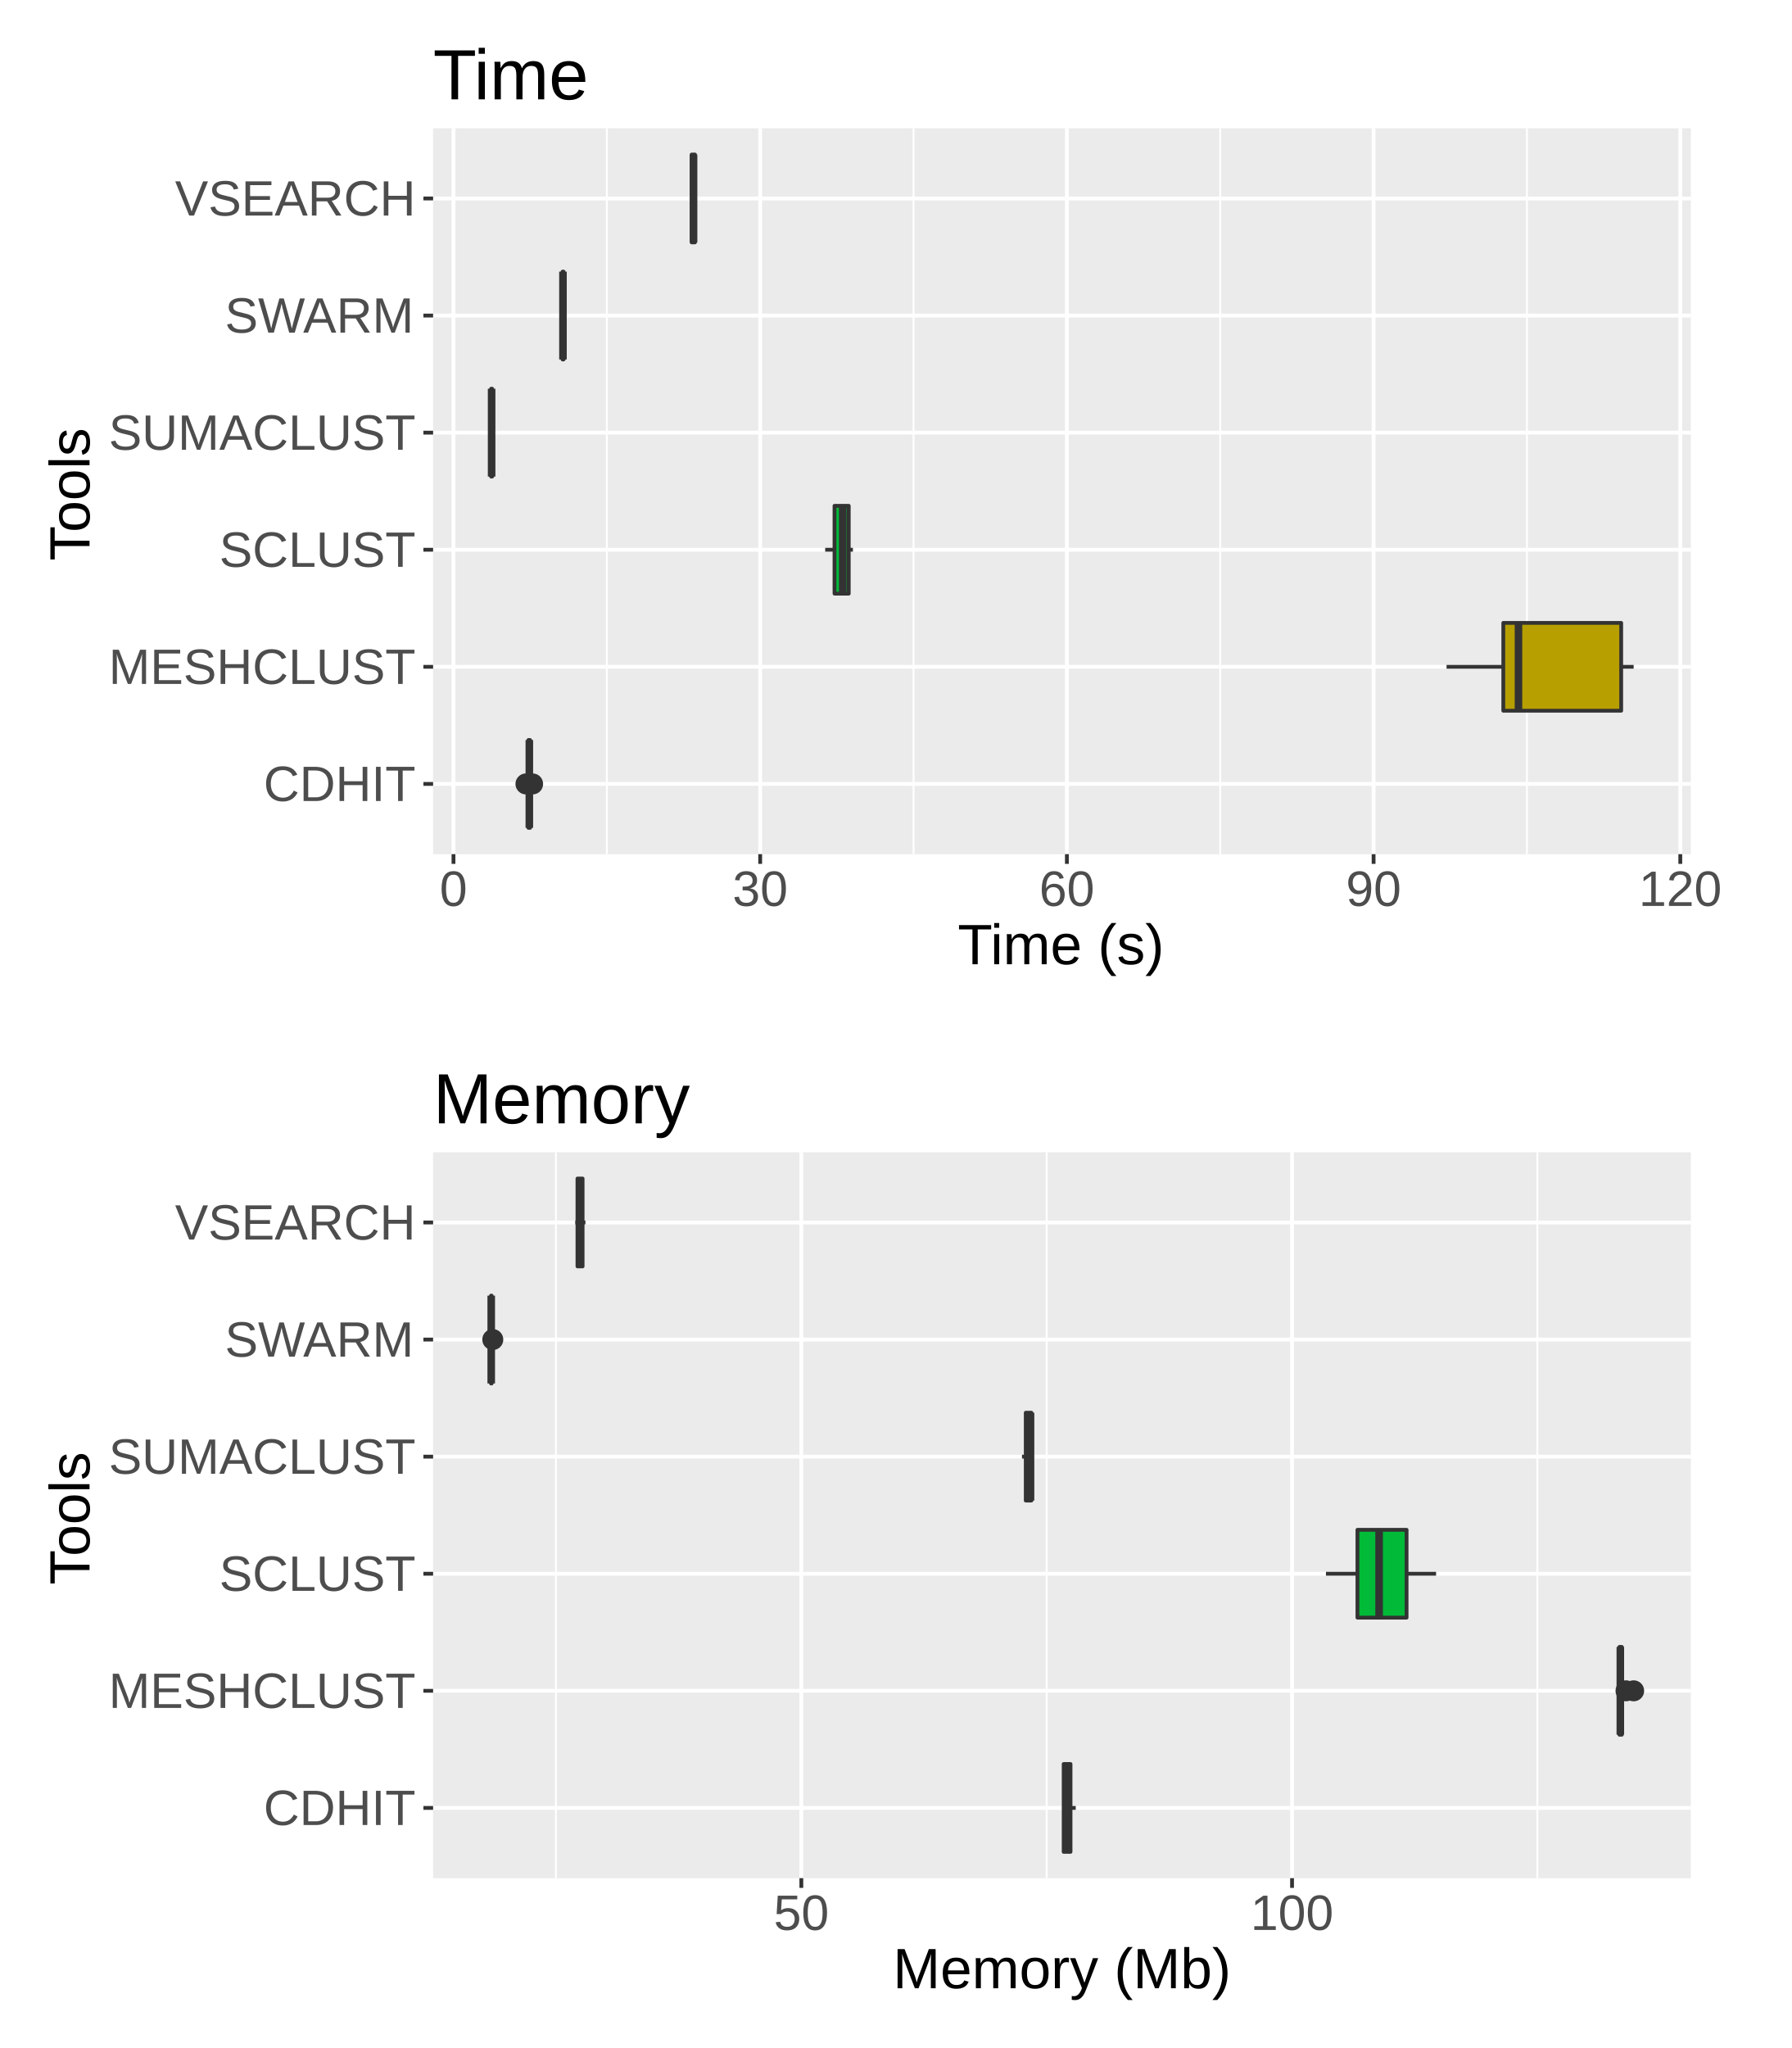
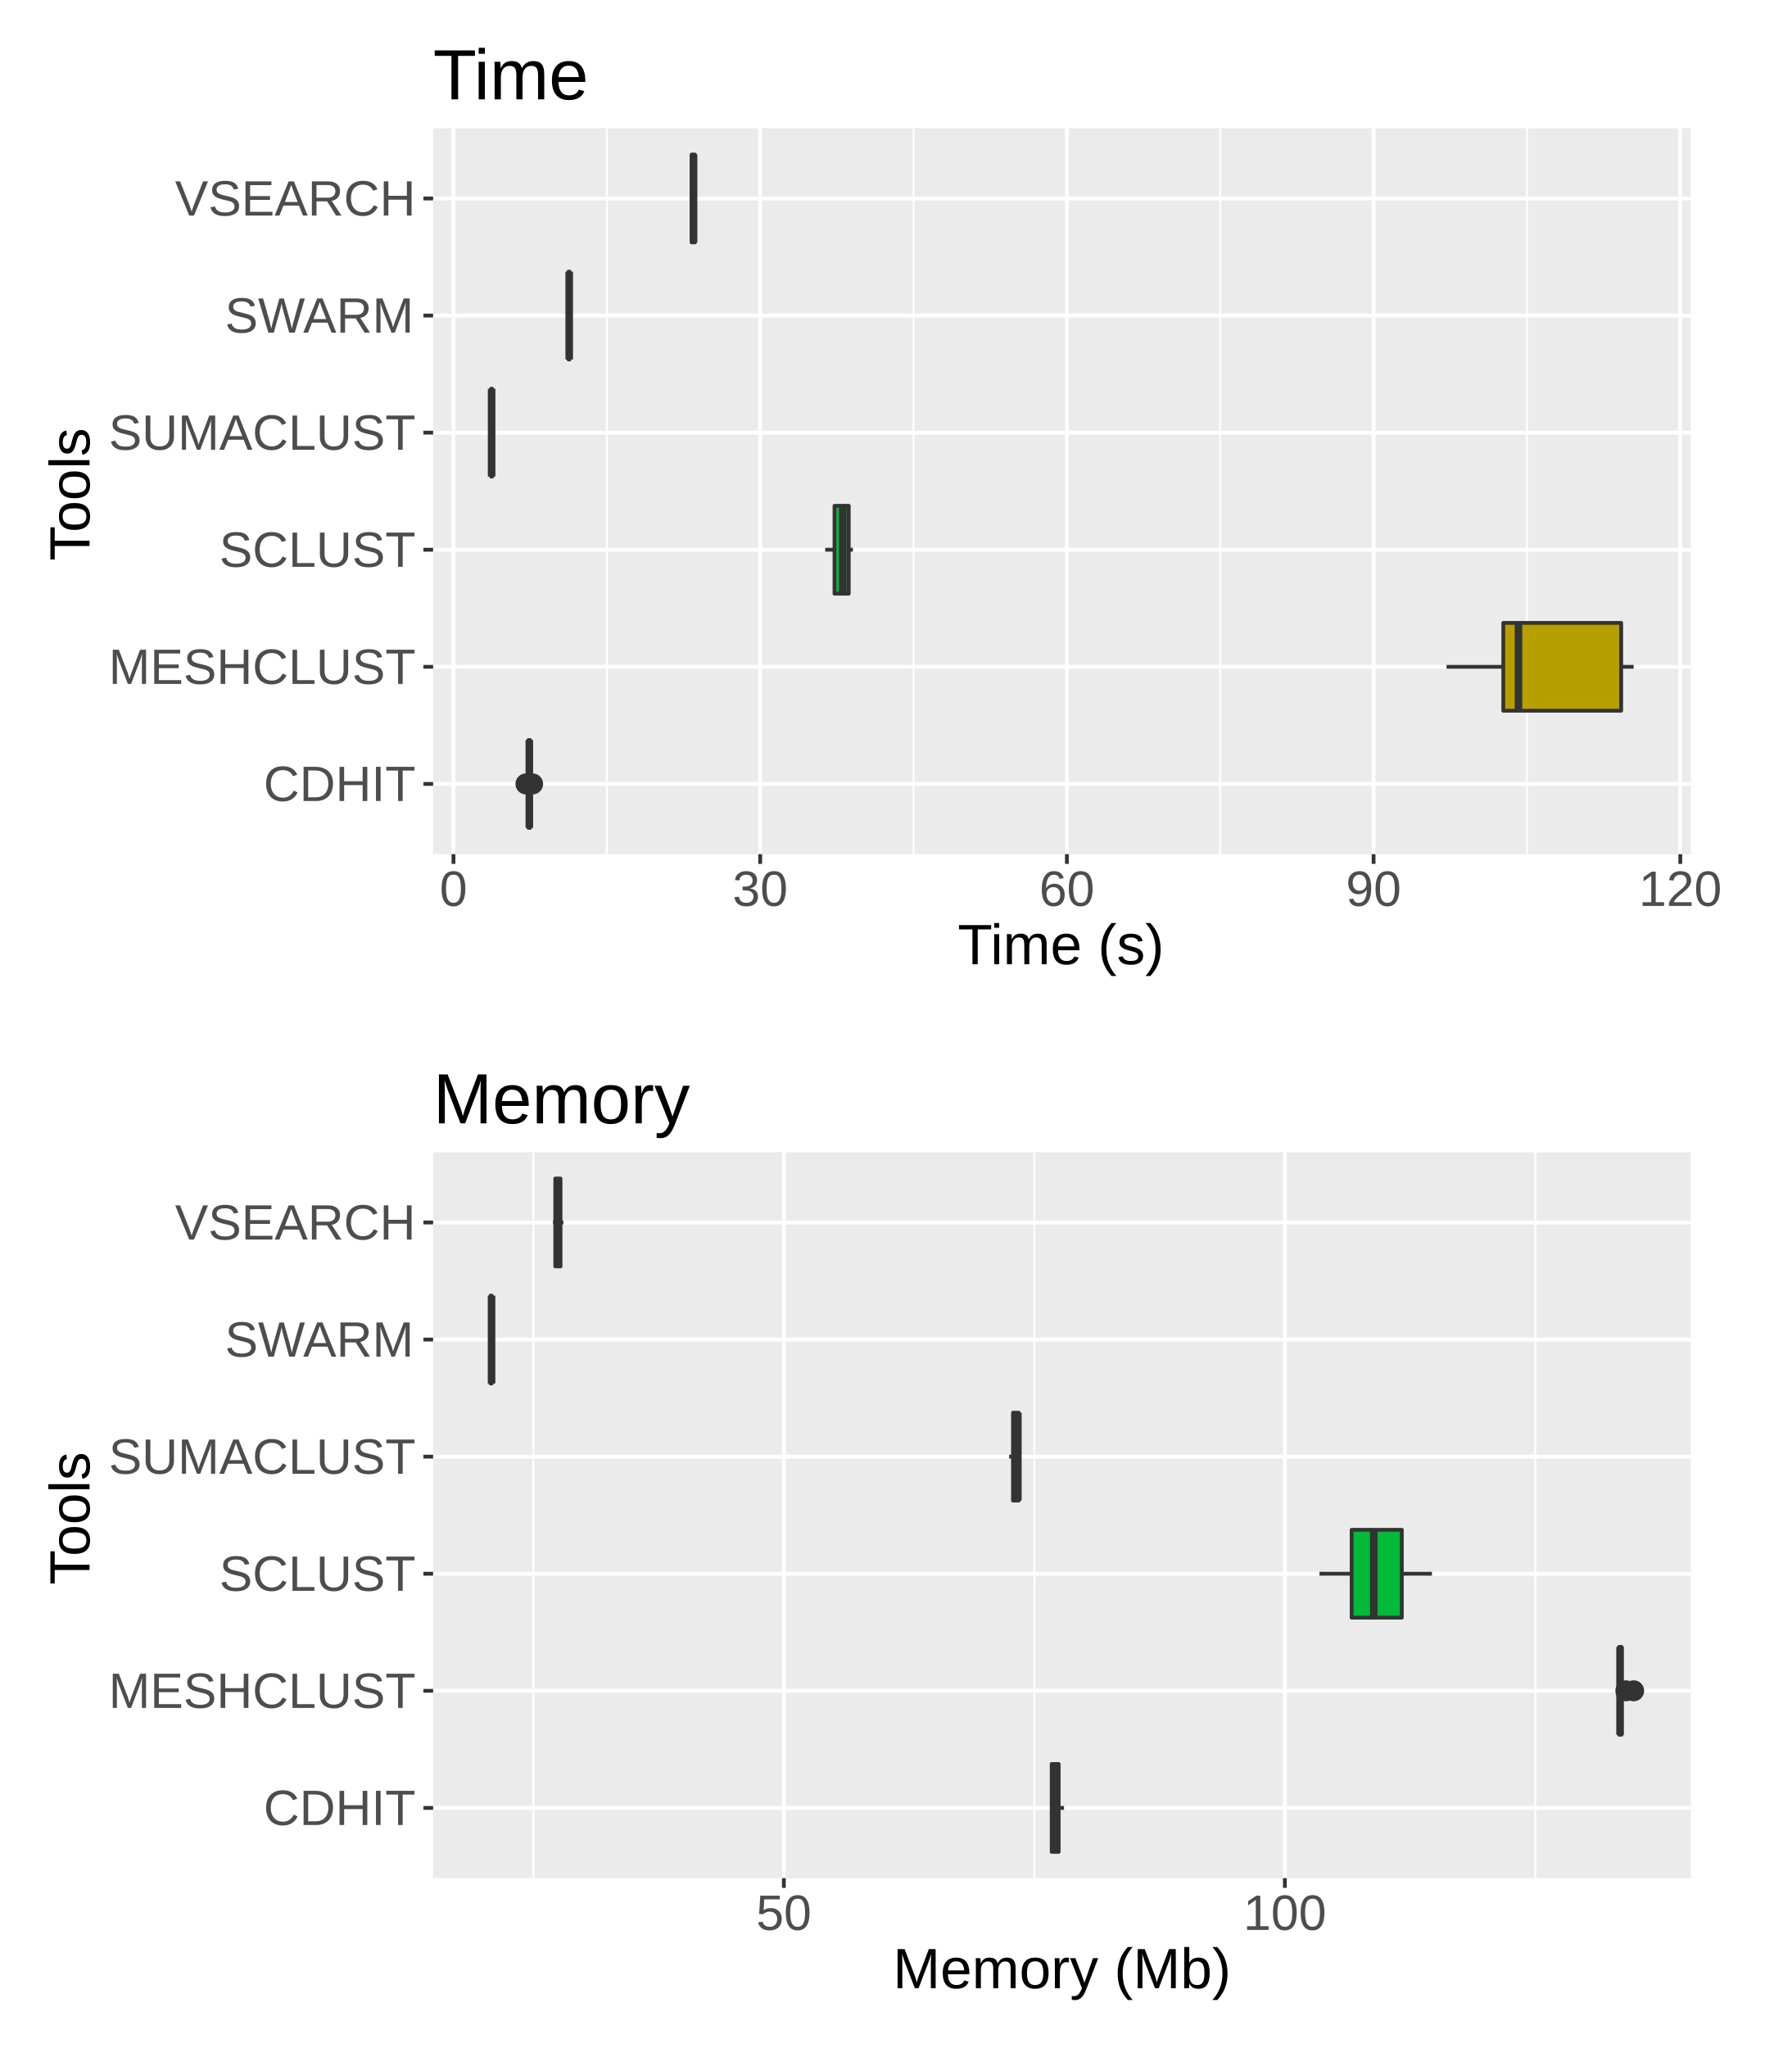
<svg xmlns="http://www.w3.org/2000/svg" viewBox="0 0 504.00 576.00">
  <defs>
    <style type="text/css">
    line, polyline, path, rect, circle {
      fill: none;
      stroke: #000000;
      stroke-linecap: round;
      stroke-linejoin: round;
      stroke-miterlimit: 10.00;
    }
  </style>
  </defs>
  <rect width="100%" height="100%" style="stroke: none; fill: #FFFFFF;" />
  <defs>
    <clipPath id="cpMHw1MDR8Mjg4fDA=">
      <rect x="0.00" y="0.00" width="504.00" height="288.00" />
    </clipPath>
  </defs>
  <rect x="-0.00" y="0.00" width="504.00" height="288.00" style="stroke-width: 1.07; stroke: #FFFFFF; fill: #FFFFFF;" clip-path="url(#cpMHw1MDR8Mjg4fDA=)" />
  <defs>
    <clipPath id="cpMHw1MDR8NTc2fDA=">
      <rect x="0.00" y="0.00" width="504.00" height="576.00" />
    </clipPath>
  </defs>
  <defs>
    <clipPath id="cpMTIxLjg0NXw0NzUuNjU0fDI0MC4yMzV8MzYuMDU4Mw==">
      <rect x="121.84" y="36.06" width="353.81" height="204.18" />
    </clipPath>
  </defs>
  <rect x="121.84" y="36.06" width="353.81" height="204.18" style="stroke-width: 1.07; stroke: none; fill: #EBEBEB;" clip-path="url(#cpMTIxLjg0NXw0NzUuNjU0fDI0MC4yMzV8MzYuMDU4Mw==)" />
  <polyline points="170.71,240.23 170.71,36.06 " style="stroke-width: 0.53; stroke: #FFFFFF; stroke-linecap: butt;" clip-path="url(#cpMTIxLjg0NXw0NzUuNjU0fDI0MC4yMzV8MzYuMDU4Mw==)" />
  <polyline points="256.99,240.23 256.99,36.06 " style="stroke-width: 0.53; stroke: #FFFFFF; stroke-linecap: butt;" clip-path="url(#cpMTIxLjg0NXw0NzUuNjU0fDI0MC4yMzV8MzYuMDU4Mw==)" />
  <polyline points="343.27,240.23 343.27,36.06 " style="stroke-width: 0.53; stroke: #FFFFFF; stroke-linecap: butt;" clip-path="url(#cpMTIxLjg0NXw0NzUuNjU0fDI0MC4yMzV8MzYuMDU4Mw==)" />
  <polyline points="429.55,240.23 429.55,36.06 " style="stroke-width: 0.53; stroke: #FFFFFF; stroke-linecap: butt;" clip-path="url(#cpMTIxLjg0NXw0NzUuNjU0fDI0MC4yMzV8MzYuMDU4Mw==)" />
  <polyline points="121.84,220.48 475.65,220.48 " style="stroke-width: 1.07; stroke: #FFFFFF; stroke-linecap: butt;" clip-path="url(#cpMTIxLjg0NXw0NzUuNjU0fDI0MC4yMzV8MzYuMDU4Mw==)" />
  <polyline points="121.84,187.54 475.65,187.54 " style="stroke-width: 1.07; stroke: #FFFFFF; stroke-linecap: butt;" clip-path="url(#cpMTIxLjg0NXw0NzUuNjU0fDI0MC4yMzV8MzYuMDU4Mw==)" />
  <polyline points="121.84,154.61 475.65,154.61 " style="stroke-width: 1.07; stroke: #FFFFFF; stroke-linecap: butt;" clip-path="url(#cpMTIxLjg0NXw0NzUuNjU0fDI0MC4yMzV8MzYuMDU4Mw==)" />
  <polyline points="121.84,121.68 475.65,121.68 " style="stroke-width: 1.07; stroke: #FFFFFF; stroke-linecap: butt;" clip-path="url(#cpMTIxLjg0NXw0NzUuNjU0fDI0MC4yMzV8MzYuMDU4Mw==)" />
  <polyline points="121.84,88.75 475.65,88.75 " style="stroke-width: 1.07; stroke: #FFFFFF; stroke-linecap: butt;" clip-path="url(#cpMTIxLjg0NXw0NzUuNjU0fDI0MC4yMzV8MzYuMDU4Mw==)" />
  <polyline points="121.84,55.82 475.65,55.82 " style="stroke-width: 1.07; stroke: #FFFFFF; stroke-linecap: butt;" clip-path="url(#cpMTIxLjg0NXw0NzUuNjU0fDI0MC4yMzV8MzYuMDU4Mw==)" />
  <polyline points="127.57,240.23 127.57,36.06 " style="stroke-width: 1.07; stroke: #FFFFFF; stroke-linecap: butt;" clip-path="url(#cpMTIxLjg0NXw0NzUuNjU0fDI0MC4yMzV8MzYuMDU4Mw==)" />
  <polyline points="213.85,240.23 213.85,36.06 " style="stroke-width: 1.07; stroke: #FFFFFF; stroke-linecap: butt;" clip-path="url(#cpMTIxLjg0NXw0NzUuNjU0fDI0MC4yMzV8MzYuMDU4Mw==)" />
  <polyline points="300.13,240.23 300.13,36.06 " style="stroke-width: 1.07; stroke: #FFFFFF; stroke-linecap: butt;" clip-path="url(#cpMTIxLjg0NXw0NzUuNjU0fDI0MC4yMzV8MzYuMDU4Mw==)" />
  <polyline points="386.41,240.23 386.41,36.06 " style="stroke-width: 1.07; stroke: #FFFFFF; stroke-linecap: butt;" clip-path="url(#cpMTIxLjg0NXw0NzUuNjU0fDI0MC4yMzV8MzYuMDU4Mw==)" />
  <polyline points="472.69,240.23 472.69,36.06 " style="stroke-width: 1.07; stroke: #FFFFFF; stroke-linecap: butt;" clip-path="url(#cpMTIxLjg0NXw0NzUuNjU0fDI0MC4yMzV8MzYuMDU4Mw==)" />
  <circle cx="149.83" cy="220.48" r="1.95pt" style="stroke-width: 0.71; stroke: #333333; fill: #333333;" clip-path="url(#cpMTIxLjg0NXw0NzUuNjU0fDI0MC4yMzV8MzYuMDU4Mw==)" />
  <circle cx="147.96" cy="220.48" r="1.95pt" style="stroke-width: 0.71; stroke: #333333; fill: #333333;" clip-path="url(#cpMTIxLjg0NXw0NzUuNjU0fDI0MC4yMzV8MzYuMDU4Mw==)" />
  <line x1="149.11" y1="220.48" x2="149.20" y2="220.48" style="stroke-width: 1.07; stroke: #333333; stroke-linecap: butt;" clip-path="url(#cpMTIxLjg0NXw0NzUuNjU0fDI0MC4yMzV8MzYuMDU4Mw==)" />
  <line x1="148.66" y1="220.48" x2="148.45" y2="220.48" style="stroke-width: 1.07; stroke: #333333; stroke-linecap: butt;" clip-path="url(#cpMTIxLjg0NXw0NzUuNjU0fDI0MC4yMzV8MzYuMDU4Mw==)" />
  <polyline points="149.11,232.83 148.66,232.83 148.66,208.13 149.11,208.13 149.11,232.83 " style="stroke-width: 1.07; stroke: #333333; fill: #F8766D;" clip-path="url(#cpMTIxLjg0NXw0NzUuNjU0fDI0MC4yMzV8MzYuMDU4Mw==)" />
  <line x1="148.91" y1="232.83" x2="148.91" y2="208.13" style="stroke-width: 2.13; stroke: #333333; stroke-linecap: butt;" clip-path="url(#cpMTIxLjg0NXw0NzUuNjU0fDI0MC4yMzV8MzYuMDU4Mw==)" />
  <line x1="456.06" y1="187.54" x2="459.57" y2="187.54" style="stroke-width: 1.07; stroke: #333333; stroke-linecap: butt;" clip-path="url(#cpMTIxLjg0NXw0NzUuNjU0fDI0MC4yMzV8MzYuMDU4Mw==)" />
  <line x1="422.90" y1="187.54" x2="406.94" y2="187.54" style="stroke-width: 1.07; stroke: #333333; stroke-linecap: butt;" clip-path="url(#cpMTIxLjg0NXw0NzUuNjU0fDI0MC4yMzV8MzYuMDU4Mw==)" />
  <polyline points="456.06,199.89 422.90,199.89 422.90,175.19 456.06,175.19 456.06,199.89 " style="stroke-width: 1.07; stroke: #333333; fill: #B79F00;" clip-path="url(#cpMTIxLjg0NXw0NzUuNjU0fDI0MC4yMzV8MzYuMDU4Mw==)" />
  <line x1="427.17" y1="199.89" x2="427.17" y2="175.19" style="stroke-width: 2.13; stroke: #333333; stroke-linecap: butt;" clip-path="url(#cpMTIxLjg0NXw0NzUuNjU0fDI0MC4yMzV8MzYuMDU4Mw==)" />
  <line x1="238.76" y1="154.61" x2="239.94" y2="154.61" style="stroke-width: 1.07; stroke: #333333; stroke-linecap: butt;" clip-path="url(#cpMTIxLjg0NXw0NzUuNjU0fDI0MC4yMzV8MzYuMDU4Mw==)" />
  <line x1="234.76" y1="154.61" x2="232.14" y2="154.61" style="stroke-width: 1.07; stroke: #333333; stroke-linecap: butt;" clip-path="url(#cpMTIxLjg0NXw0NzUuNjU0fDI0MC4yMzV8MzYuMDU4Mw==)" />
  <polyline points="238.76,166.96 234.76,166.96 234.76,142.26 238.76,142.26 238.76,166.96 " style="stroke-width: 1.07; stroke: #333333; fill: #00BA38;" clip-path="url(#cpMTIxLjg0NXw0NzUuNjU0fDI0MC4yMzV8MzYuMDU4Mw==)" />
  <line x1="237.07" y1="166.96" x2="237.07" y2="142.26" style="stroke-width: 2.13; stroke: #333333; stroke-linecap: butt;" clip-path="url(#cpMTIxLjg0NXw0NzUuNjU0fDI0MC4yMzV8MzYuMDU4Mw==)" />
  <line x1="138.45" y1="121.68" x2="138.85" y2="121.68" style="stroke-width: 1.07; stroke: #333333; stroke-linecap: butt;" clip-path="url(#cpMTIxLjg0NXw0NzUuNjU0fDI0MC4yMzV8MzYuMDU4Mw==)" />
  <line x1="138.16" y1="121.68" x2="137.93" y2="121.68" style="stroke-width: 1.07; stroke: #333333; stroke-linecap: butt;" clip-path="url(#cpMTIxLjg0NXw0NzUuNjU0fDI0MC4yMzV8MzYuMDU4Mw==)" />
  <polyline points="138.45,134.03 138.16,134.03 138.16,109.33 138.45,109.33 138.45,134.03 " style="stroke-width: 1.07; stroke: #333333; fill: #00BFC4;" clip-path="url(#cpMTIxLjg0NXw0NzUuNjU0fDI0MC4yMzV8MzYuMDU4Mw==)" />
  <line x1="138.30" y1="134.03" x2="138.30" y2="109.33" style="stroke-width: 2.13; stroke: #333333; stroke-linecap: butt;" clip-path="url(#cpMTIxLjg0NXw0NzUuNjU0fDI0MC4yMzV8MzYuMDU4Mw==)" />
-   <line x1="158.54" y1="88.75" x2="158.66" y2="88.75" style="stroke-width: 1.07; stroke: #333333; stroke-linecap: butt;" clip-path="url(#cpMTIxLjg0NXw0NzUuNjU0fDI0MC4yMzV8MzYuMDU4Mw==)" />
-   <line x1="158.25" y1="88.75" x2="158.06" y2="88.75" style="stroke-width: 1.07; stroke: #333333; stroke-linecap: butt;" clip-path="url(#cpMTIxLjg0NXw0NzUuNjU0fDI0MC4yMzV8MzYuMDU4Mw==)" />
-   <polyline points="158.54,101.10 158.25,101.10 158.25,76.40 158.54,76.40 158.54,101.10 " style="stroke-width: 1.07; stroke: #333333; fill: #619CFF;" clip-path="url(#cpMTIxLjg0NXw0NzUuNjU0fDI0MC4yMzV8MzYuMDU4Mw==)" />
-   <line x1="158.37" y1="101.10" x2="158.37" y2="76.40" style="stroke-width: 2.13; stroke: #333333; stroke-linecap: butt;" clip-path="url(#cpMTIxLjg0NXw0NzUuNjU0fDI0MC4yMzV8MzYuMDU4Mw==)" />
+   <line x1="160.23" y1="88.75" x2="160.30" y2="88.75" style="stroke-width: 1.07; stroke: #333333; stroke-linecap: butt;" clip-path="url(#cpMTIxLjg0NXw0NzUuNjU0fDI0MC4yMzV8MzYuMDU4Mw==)" />
+   <line x1="159.93" y1="88.75" x2="159.78" y2="88.75" style="stroke-width: 1.07; stroke: #333333; stroke-linecap: butt;" clip-path="url(#cpMTIxLjg0NXw0NzUuNjU0fDI0MC4yMzV8MzYuMDU4Mw==)" />
+   <polyline points="160.23,101.10 159.93,101.10 159.93,76.40 160.23,76.40 160.23,101.10 " style="stroke-width: 1.07; stroke: #333333; fill: #619CFF;" clip-path="url(#cpMTIxLjg0NXw0NzUuNjU0fDI0MC4yMzV8MzYuMDU4Mw==)" />
+   <line x1="160.13" y1="101.10" x2="160.13" y2="76.40" style="stroke-width: 2.13; stroke: #333333; stroke-linecap: butt;" clip-path="url(#cpMTIxLjg0NXw0NzUuNjU0fDI0MC4yMzV8MzYuMDU4Mw==)" />
  <line x1="195.50" y1="55.82" x2="195.79" y2="55.82" style="stroke-width: 1.07; stroke: #333333; stroke-linecap: butt;" clip-path="url(#cpMTIxLjg0NXw0NzUuNjU0fDI0MC4yMzV8MzYuMDU4Mw==)" />
  <line x1="194.58" y1="55.82" x2="194.18" y2="55.82" style="stroke-width: 1.07; stroke: #333333; stroke-linecap: butt;" clip-path="url(#cpMTIxLjg0NXw0NzUuNjU0fDI0MC4yMzV8MzYuMDU4Mw==)" />
  <polyline points="195.50,68.17 194.58,68.17 194.58,43.47 195.50,43.47 195.50,68.17 " style="stroke-width: 1.07; stroke: #333333; fill: #F564E3;" clip-path="url(#cpMTIxLjg0NXw0NzUuNjU0fDI0MC4yMzV8MzYuMDU4Mw==)" />
  <line x1="195.11" y1="68.17" x2="195.11" y2="43.47" style="stroke-width: 2.13; stroke: #333333; stroke-linecap: butt;" clip-path="url(#cpMTIxLjg0NXw0NzUuNjU0fDI0MC4yMzV8MzYuMDU4Mw==)" />
  <defs>
    <clipPath id="cpMHw1MDR8NTc2fDA=">
      <rect x="0.00" y="0.00" width="504.00" height="576.00" />
    </clipPath>
  </defs>
  <g clip-path="url(#cpMHw1MDR8NTc2fDA=)">
    <text x="74.14" y="225.29" style="font-size: 14.00px; fill: #4D4D4D; font-family: Liberation Sans;" textLength="42.77px" lengthAdjust="spacingAndGlyphs">CDHIT</text>
  </g>
  <g clip-path="url(#cpMHw1MDR8NTc2fDA=)">
    <text x="30.57" y="192.36" style="font-size: 14.00px; fill: #4D4D4D; font-family: Liberation Sans;" textLength="86.34px" lengthAdjust="spacingAndGlyphs">MESHCLUST</text>
  </g>
  <g clip-path="url(#cpMHw1MDR8NTc2fDA=)">
    <text x="61.68" y="159.42" style="font-size: 14.00px; fill: #4D4D4D; font-family: Liberation Sans;" textLength="55.23px" lengthAdjust="spacingAndGlyphs">SCLUST</text>
  </g>
  <g clip-path="url(#cpMHw1MDR8NTc2fDA=)">
    <text x="30.57" y="126.49" style="font-size: 14.00px; fill: #4D4D4D; font-family: Liberation Sans;" textLength="86.34px" lengthAdjust="spacingAndGlyphs">SUMACLUST</text>
  </g>
  <g clip-path="url(#cpMHw1MDR8NTc2fDA=)">
    <text x="63.25" y="93.56" style="font-size: 14.00px; fill: #4D4D4D; font-family: Liberation Sans;" textLength="53.66px" lengthAdjust="spacingAndGlyphs">SWARM</text>
  </g>
  <g clip-path="url(#cpMHw1MDR8NTc2fDA=)">
    <text x="49.23" y="60.63" style="font-size: 14.00px; fill: #4D4D4D; font-family: Liberation Sans;" textLength="67.68px" lengthAdjust="spacingAndGlyphs">VSEARCH</text>
  </g>
  <polyline points="119.11,220.48 121.84,220.48 " style="stroke-width: 1.07; stroke: #333333; stroke-linecap: butt;" clip-path="url(#cpMHw1MDR8NTc2fDA=)" />
  <polyline points="119.11,187.54 121.84,187.54 " style="stroke-width: 1.07; stroke: #333333; stroke-linecap: butt;" clip-path="url(#cpMHw1MDR8NTc2fDA=)" />
  <polyline points="119.11,154.61 121.84,154.61 " style="stroke-width: 1.07; stroke: #333333; stroke-linecap: butt;" clip-path="url(#cpMHw1MDR8NTc2fDA=)" />
  <polyline points="119.11,121.68 121.84,121.68 " style="stroke-width: 1.07; stroke: #333333; stroke-linecap: butt;" clip-path="url(#cpMHw1MDR8NTc2fDA=)" />
  <polyline points="119.11,88.75 121.84,88.75 " style="stroke-width: 1.07; stroke: #333333; stroke-linecap: butt;" clip-path="url(#cpMHw1MDR8NTc2fDA=)" />
  <polyline points="119.11,55.82 121.84,55.82 " style="stroke-width: 1.07; stroke: #333333; stroke-linecap: butt;" clip-path="url(#cpMHw1MDR8NTc2fDA=)" />
  <polyline points="127.57,242.97 127.57,240.23 " style="stroke-width: 1.07; stroke: #333333; stroke-linecap: butt;" clip-path="url(#cpMHw1MDR8NTc2fDA=)" />
  <polyline points="213.85,242.97 213.85,240.23 " style="stroke-width: 1.07; stroke: #333333; stroke-linecap: butt;" clip-path="url(#cpMHw1MDR8NTc2fDA=)" />
  <polyline points="300.13,242.97 300.13,240.23 " style="stroke-width: 1.07; stroke: #333333; stroke-linecap: butt;" clip-path="url(#cpMHw1MDR8NTc2fDA=)" />
  <polyline points="386.41,242.97 386.41,240.23 " style="stroke-width: 1.07; stroke: #333333; stroke-linecap: butt;" clip-path="url(#cpMHw1MDR8NTc2fDA=)" />
  <polyline points="472.69,242.97 472.69,240.23 " style="stroke-width: 1.07; stroke: #333333; stroke-linecap: butt;" clip-path="url(#cpMHw1MDR8NTc2fDA=)" />
  <g clip-path="url(#cpMHw1MDR8NTc2fDA=)">
    <text x="123.68" y="254.79" style="font-size: 14.00px; fill: #4D4D4D; font-family: Liberation Sans;" textLength="7.79px" lengthAdjust="spacingAndGlyphs">0</text>
  </g>
  <g clip-path="url(#cpMHw1MDR8NTc2fDA=)">
    <text x="206.07" y="254.79" style="font-size: 14.00px; fill: #4D4D4D; font-family: Liberation Sans;" textLength="15.57px" lengthAdjust="spacingAndGlyphs">30</text>
  </g>
  <g clip-path="url(#cpMHw1MDR8NTc2fDA=)">
    <text x="292.34" y="254.79" style="font-size: 14.00px; fill: #4D4D4D; font-family: Liberation Sans;" textLength="15.57px" lengthAdjust="spacingAndGlyphs">60</text>
  </g>
  <g clip-path="url(#cpMHw1MDR8NTc2fDA=)">
    <text x="378.62" y="254.79" style="font-size: 14.00px; fill: #4D4D4D; font-family: Liberation Sans;" textLength="15.57px" lengthAdjust="spacingAndGlyphs">90</text>
  </g>
  <g clip-path="url(#cpMHw1MDR8NTc2fDA=)">
    <text x="461.01" y="254.79" style="font-size: 14.00px; fill: #4D4D4D; font-family: Liberation Sans;" textLength="23.36px" lengthAdjust="spacingAndGlyphs">120</text>
  </g>
  <g clip-path="url(#cpMHw1MDR8NTc2fDA=)">
    <text x="269.42" y="271.19" style="font-size: 16.00px; font-family: Liberation Sans;" textLength="58.66px" lengthAdjust="spacingAndGlyphs">Time (s)</text>
  </g>
  <g clip-path="url(#cpMHw1MDR8NTc2fDA=)">
    <text transform="translate(25.19,157.71) rotate(-90)" style="font-size: 16.00px; font-family: Liberation Sans;" textLength="39.12px" lengthAdjust="spacingAndGlyphs">Tools</text>
  </g>
  <g clip-path="url(#cpMHw1MDR8NTc2fDA=)">
    <text x="121.84" y="27.94" style="font-size: 20.00px; font-family: Liberation Sans;" textLength="44.44px" lengthAdjust="spacingAndGlyphs">Time</text>
  </g>
  <defs>
    <clipPath id="cpMHw1MDR8NTc2fDI4OA==">
      <rect x="0.00" y="288.00" width="504.00" height="288.00" />
    </clipPath>
  </defs>
  <rect x="-0.00" y="288.00" width="504.00" height="288.00" style="stroke-width: 1.07; stroke: #FFFFFF; fill: #FFFFFF;" clip-path="url(#cpMHw1MDR8NTc2fDI4OA==)" />
  <defs>
    <clipPath id="cpMHw1MDR8NTc2fDA=">
      <rect x="0.00" y="0.00" width="504.00" height="576.00" />
    </clipPath>
  </defs>
  <defs>
    <clipPath id="cpMTIxLjg0NXw0NzUuNjU0fDUyOC4yMzV8MzI0LjA1OA==">
      <rect x="121.84" y="324.06" width="353.81" height="204.18" />
    </clipPath>
  </defs>
  <rect x="121.84" y="324.06" width="353.81" height="204.18" style="stroke-width: 1.07; stroke: none; fill: #EBEBEB;" clip-path="url(#cpMTIxLjg0NXw0NzUuNjU0fDUyOC4yMzV8MzI0LjA1OA==)" />
-   <polyline points="156.40,528.23 156.40,324.06 " style="stroke-width: 0.53; stroke: #FFFFFF; stroke-linecap: butt;" clip-path="url(#cpMTIxLjg0NXw0NzUuNjU0fDUyOC4yMzV8MzI0LjA1OA==)" />
-   <polyline points="294.45,528.23 294.45,324.06 " style="stroke-width: 0.53; stroke: #FFFFFF; stroke-linecap: butt;" clip-path="url(#cpMTIxLjg0NXw0NzUuNjU0fDUyOC4yMzV8MzI0LjA1OA==)" />
-   <polyline points="432.49,528.23 432.49,324.06 " style="stroke-width: 0.53; stroke: #FFFFFF; stroke-linecap: butt;" clip-path="url(#cpMTIxLjg0NXw0NzUuNjU0fDUyOC4yMzV8MzI0LjA1OA==)" />
+   <polyline points="150.04,528.23 150.04,324.06 " style="stroke-width: 0.53; stroke: #FFFFFF; stroke-linecap: butt;" clip-path="url(#cpMTIxLjg0NXw0NzUuNjU0fDUyOC4yMzV8MzI0LjA1OA==)" />
+   <polyline points="290.98,528.23 290.98,324.06 " style="stroke-width: 0.53; stroke: #FFFFFF; stroke-linecap: butt;" clip-path="url(#cpMTIxLjg0NXw0NzUuNjU0fDUyOC4yMzV8MzI0LjA1OA==)" />
+   <polyline points="431.92,528.23 431.92,324.06 " style="stroke-width: 0.53; stroke: #FFFFFF; stroke-linecap: butt;" clip-path="url(#cpMTIxLjg0NXw0NzUuNjU0fDUyOC4yMzV8MzI0LjA1OA==)" />
  <polyline points="121.84,508.48 475.65,508.48 " style="stroke-width: 1.07; stroke: #FFFFFF; stroke-linecap: butt;" clip-path="url(#cpMTIxLjg0NXw0NzUuNjU0fDUyOC4yMzV8MzI0LjA1OA==)" />
  <polyline points="121.84,475.54 475.65,475.54 " style="stroke-width: 1.07; stroke: #FFFFFF; stroke-linecap: butt;" clip-path="url(#cpMTIxLjg0NXw0NzUuNjU0fDUyOC4yMzV8MzI0LjA1OA==)" />
  <polyline points="121.84,442.61 475.65,442.61 " style="stroke-width: 1.07; stroke: #FFFFFF; stroke-linecap: butt;" clip-path="url(#cpMTIxLjg0NXw0NzUuNjU0fDUyOC4yMzV8MzI0LjA1OA==)" />
  <polyline points="121.84,409.68 475.65,409.68 " style="stroke-width: 1.07; stroke: #FFFFFF; stroke-linecap: butt;" clip-path="url(#cpMTIxLjg0NXw0NzUuNjU0fDUyOC4yMzV8MzI0LjA1OA==)" />
  <polyline points="121.84,376.75 475.65,376.75 " style="stroke-width: 1.07; stroke: #FFFFFF; stroke-linecap: butt;" clip-path="url(#cpMTIxLjg0NXw0NzUuNjU0fDUyOC4yMzV8MzI0LjA1OA==)" />
  <polyline points="121.84,343.82 475.65,343.82 " style="stroke-width: 1.07; stroke: #FFFFFF; stroke-linecap: butt;" clip-path="url(#cpMTIxLjg0NXw0NzUuNjU0fDUyOC4yMzV8MzI0LjA1OA==)" />
-   <polyline points="225.43,528.23 225.43,324.06 " style="stroke-width: 1.07; stroke: #FFFFFF; stroke-linecap: butt;" clip-path="url(#cpMTIxLjg0NXw0NzUuNjU0fDUyOC4yMzV8MzI0LjA1OA==)" />
-   <polyline points="363.47,528.23 363.47,324.06 " style="stroke-width: 1.07; stroke: #FFFFFF; stroke-linecap: butt;" clip-path="url(#cpMTIxLjg0NXw0NzUuNjU0fDUyOC4yMzV8MzI0LjA1OA==)" />
-   <line x1="301.15" y1="508.48" x2="302.62" y2="508.48" style="stroke-width: 1.07; stroke: #333333; stroke-linecap: butt;" clip-path="url(#cpMTIxLjg0NXw0NzUuNjU0fDUyOC4yMzV8MzI0LjA1OA==)" />
-   <line x1="299.23" y1="508.48" x2="299.12" y2="508.48" style="stroke-width: 1.07; stroke: #333333; stroke-linecap: butt;" clip-path="url(#cpMTIxLjg0NXw0NzUuNjU0fDUyOC4yMzV8MzI0LjA1OA==)" />
-   <polyline points="301.15,520.83 299.23,520.83 299.23,496.13 301.15,496.13 301.15,520.83 " style="stroke-width: 1.07; stroke: #333333; fill: #F8766D;" clip-path="url(#cpMTIxLjg0NXw0NzUuNjU0fDUyOC4yMzV8MzI0LjA1OA==)" />
-   <line x1="300.11" y1="520.83" x2="300.11" y2="496.13" style="stroke-width: 2.13; stroke: #333333; stroke-linecap: butt;" clip-path="url(#cpMTIxLjg0NXw0NzUuNjU0fDUyOC4yMzV8MzI0LjA1OA==)" />
-   <circle cx="457.42" cy="475.54" r="1.95pt" style="stroke-width: 0.71; stroke: #333333; fill: #333333;" clip-path="url(#cpMTIxLjg0NXw0NzUuNjU0fDUyOC4yMzV8MzI0LjA1OA==)" />
+   <polyline points="220.51,528.23 220.51,324.06 " style="stroke-width: 1.07; stroke: #FFFFFF; stroke-linecap: butt;" clip-path="url(#cpMTIxLjg0NXw0NzUuNjU0fDUyOC4yMzV8MzI0LjA1OA==)" />
+   <polyline points="361.45,528.23 361.45,324.06 " style="stroke-width: 1.07; stroke: #FFFFFF; stroke-linecap: butt;" clip-path="url(#cpMTIxLjg0NXw0NzUuNjU0fDUyOC4yMzV8MzI0LjA1OA==)" />
+   <line x1="297.82" y1="508.48" x2="299.32" y2="508.48" style="stroke-width: 1.07; stroke: #333333; stroke-linecap: butt;" clip-path="url(#cpMTIxLjg0NXw0NzUuNjU0fDUyOC4yMzV8MzI0LjA1OA==)" />
+   <line x1="295.86" y1="508.48" x2="295.75" y2="508.48" style="stroke-width: 1.07; stroke: #333333; stroke-linecap: butt;" clip-path="url(#cpMTIxLjg0NXw0NzUuNjU0fDUyOC4yMzV8MzI0LjA1OA==)" />
+   <polyline points="297.82,520.83 295.86,520.83 295.86,496.13 297.82,496.13 297.82,520.83 " style="stroke-width: 1.07; stroke: #333333; fill: #F8766D;" clip-path="url(#cpMTIxLjg0NXw0NzUuNjU0fDUyOC4yMzV8MzI0LjA1OA==)" />
+   <line x1="296.76" y1="520.83" x2="296.76" y2="496.13" style="stroke-width: 2.13; stroke: #333333; stroke-linecap: butt;" clip-path="url(#cpMTIxLjg0NXw0NzUuNjU0fDUyOC4yMzV8MzI0LjA1OA==)" />
+   <circle cx="457.37" cy="475.54" r="1.95pt" style="stroke-width: 0.71; stroke: #333333; fill: #333333;" clip-path="url(#cpMTIxLjg0NXw0NzUuNjU0fDUyOC4yMzV8MzI0LjA1OA==)" />
  <circle cx="459.57" cy="475.54" r="1.95pt" style="stroke-width: 0.71; stroke: #333333; fill: #333333;" clip-path="url(#cpMTIxLjg0NXw0NzUuNjU0fDUyOC4yMzV8MzI0LjA1OA==)" />
-   <line x1="456.23" y1="475.54" x2="456.29" y2="475.54" style="stroke-width: 1.07; stroke: #333333; stroke-linecap: butt;" clip-path="url(#cpMTIxLjg0NXw0NzUuNjU0fDUyOC4yMzV8MzI0LjA1OA==)" />
-   <line x1="455.57" y1="475.54" x2="455.13" y2="475.54" style="stroke-width: 1.07; stroke: #333333; stroke-linecap: butt;" clip-path="url(#cpMTIxLjg0NXw0NzUuNjU0fDUyOC4yMzV8MzI0LjA1OA==)" />
-   <polyline points="456.23,487.89 455.57,487.89 455.57,463.19 456.23,463.19 456.23,487.89 " style="stroke-width: 1.07; stroke: #333333; fill: #B79F00;" clip-path="url(#cpMTIxLjg0NXw0NzUuNjU0fDUyOC4yMzV8MzI0LjA1OA==)" />
-   <line x1="455.82" y1="487.89" x2="455.82" y2="463.19" style="stroke-width: 2.13; stroke: #333333; stroke-linecap: butt;" clip-path="url(#cpMTIxLjg0NXw0NzUuNjU0fDUyOC4yMzV8MzI0LjA1OA==)" />
-   <line x1="395.69" y1="442.61" x2="403.99" y2="442.61" style="stroke-width: 1.07; stroke: #333333; stroke-linecap: butt;" clip-path="url(#cpMTIxLjg0NXw0NzUuNjU0fDUyOC4yMzV8MzI0LjA1OA==)" />
-   <line x1="381.87" y1="442.61" x2="373.01" y2="442.61" style="stroke-width: 1.07; stroke: #333333; stroke-linecap: butt;" clip-path="url(#cpMTIxLjg0NXw0NzUuNjU0fDUyOC4yMzV8MzI0LjA1OA==)" />
-   <polyline points="395.69,454.96 381.87,454.96 381.87,430.26 395.69,430.26 395.69,454.96 " style="stroke-width: 1.07; stroke: #333333; fill: #00BA38;" clip-path="url(#cpMTIxLjg0NXw0NzUuNjU0fDUyOC4yMzV8MzI0LjA1OA==)" />
-   <line x1="387.96" y1="454.96" x2="387.96" y2="430.26" style="stroke-width: 2.13; stroke: #333333; stroke-linecap: butt;" clip-path="url(#cpMTIxLjg0NXw0NzUuNjU0fDUyOC4yMzV8MzI0LjA1OA==)" />
-   <line x1="290.15" y1="409.68" x2="290.71" y2="409.68" style="stroke-width: 1.07; stroke: #333333; stroke-linecap: butt;" clip-path="url(#cpMTIxLjg0NXw0NzUuNjU0fDUyOC4yMzV8MzI0LjA1OA==)" />
-   <line x1="288.56" y1="409.68" x2="287.50" y2="409.68" style="stroke-width: 1.07; stroke: #333333; stroke-linecap: butt;" clip-path="url(#cpMTIxLjg0NXw0NzUuNjU0fDUyOC4yMzV8MzI0LjA1OA==)" />
-   <polyline points="290.15,422.03 288.56,422.03 288.56,397.33 290.15,397.33 290.15,422.03 " style="stroke-width: 1.07; stroke: #333333; fill: #00BFC4;" clip-path="url(#cpMTIxLjg0NXw0NzUuNjU0fDUyOC4yMzV8MzI0LjA1OA==)" />
-   <line x1="289.90" y1="422.03" x2="289.90" y2="397.33" style="stroke-width: 2.13; stroke: #333333; stroke-linecap: butt;" clip-path="url(#cpMTIxLjg0NXw0NzUuNjU0fDUyOC4yMzV8MzI0LjA1OA==)" />
-   <circle cx="138.63" cy="376.75" r="1.95pt" style="stroke-width: 0.71; stroke: #333333; fill: #333333;" clip-path="url(#cpMTIxLjg0NXw0NzUuNjU0fDUyOC4yMzV8MzI0LjA1OA==)" />
-   <line x1="138.31" y1="376.75" x2="138.36" y2="376.75" style="stroke-width: 1.07; stroke: #333333; stroke-linecap: butt;" clip-path="url(#cpMTIxLjg0NXw0NzUuNjU0fDUyOC4yMzV8MzI0LjA1OA==)" />
-   <line x1="138.12" y1="376.75" x2="137.93" y2="376.75" style="stroke-width: 1.07; stroke: #333333; stroke-linecap: butt;" clip-path="url(#cpMTIxLjg0NXw0NzUuNjU0fDUyOC4yMzV8MzI0LjA1OA==)" />
-   <polyline points="138.31,389.10 138.12,389.10 138.12,364.40 138.31,364.40 138.31,389.10 " style="stroke-width: 1.07; stroke: #333333; fill: #619CFF;" clip-path="url(#cpMTIxLjg0NXw0NzUuNjU0fDUyOC4yMzV8MzI0LjA1OA==)" />
-   <line x1="138.19" y1="389.10" x2="138.19" y2="364.40" style="stroke-width: 2.13; stroke: #333333; stroke-linecap: butt;" clip-path="url(#cpMTIxLjg0NXw0NzUuNjU0fDUyOC4yMzV8MzI0LjA1OA==)" />
-   <line x1="163.89" y1="343.82" x2="164.69" y2="343.82" style="stroke-width: 1.07; stroke: #333333; stroke-linecap: butt;" clip-path="url(#cpMTIxLjg0NXw0NzUuNjU0fDUyOC4yMzV8MzI0LjA1OA==)" />
-   <line x1="162.45" y1="343.82" x2="161.84" y2="343.82" style="stroke-width: 1.07; stroke: #333333; stroke-linecap: butt;" clip-path="url(#cpMTIxLjg0NXw0NzUuNjU0fDUyOC4yMzV8MzI0LjA1OA==)" />
-   <polyline points="163.89,356.17 162.45,356.17 162.45,331.47 163.89,331.47 163.89,356.17 " style="stroke-width: 1.07; stroke: #333333; fill: #F564E3;" clip-path="url(#cpMTIxLjg0NXw0NzUuNjU0fDUyOC4yMzV8MzI0LjA1OA==)" />
-   <line x1="163.15" y1="356.17" x2="163.15" y2="331.47" style="stroke-width: 2.13; stroke: #333333; stroke-linecap: butt;" clip-path="url(#cpMTIxLjg0NXw0NzUuNjU0fDUyOC4yMzV8MzI0LjA1OA==)" />
+   <line x1="456.16" y1="475.54" x2="456.22" y2="475.54" style="stroke-width: 1.07; stroke: #333333; stroke-linecap: butt;" clip-path="url(#cpMTIxLjg0NXw0NzUuNjU0fDUyOC4yMzV8MzI0LjA1OA==)" />
+   <line x1="455.48" y1="475.54" x2="455.04" y2="475.54" style="stroke-width: 1.07; stroke: #333333; stroke-linecap: butt;" clip-path="url(#cpMTIxLjg0NXw0NzUuNjU0fDUyOC4yMzV8MzI0LjA1OA==)" />
+   <polyline points="456.16,487.89 455.48,487.89 455.48,463.19 456.16,463.19 456.16,487.89 " style="stroke-width: 1.07; stroke: #333333; fill: #B79F00;" clip-path="url(#cpMTIxLjg0NXw0NzUuNjU0fDUyOC4yMzV8MzI0LjA1OA==)" />
+   <line x1="455.74" y1="487.89" x2="455.74" y2="463.19" style="stroke-width: 2.13; stroke: #333333; stroke-linecap: butt;" clip-path="url(#cpMTIxLjg0NXw0NzUuNjU0fDUyOC4yMzV8MzI0LjA1OA==)" />
+   <line x1="394.35" y1="442.61" x2="402.82" y2="442.61" style="stroke-width: 1.07; stroke: #333333; stroke-linecap: butt;" clip-path="url(#cpMTIxLjg0NXw0NzUuNjU0fDUyOC4yMzV8MzI0LjA1OA==)" />
+   <line x1="380.24" y1="442.61" x2="371.19" y2="442.61" style="stroke-width: 1.07; stroke: #333333; stroke-linecap: butt;" clip-path="url(#cpMTIxLjg0NXw0NzUuNjU0fDUyOC4yMzV8MzI0LjA1OA==)" />
+   <polyline points="394.35,454.96 380.24,454.96 380.24,430.26 394.35,430.26 394.35,454.96 " style="stroke-width: 1.07; stroke: #333333; fill: #00BA38;" clip-path="url(#cpMTIxLjg0NXw0NzUuNjU0fDUyOC4yMzV8MzI0LjA1OA==)" />
+   <line x1="386.46" y1="454.96" x2="386.46" y2="430.26" style="stroke-width: 2.13; stroke: #333333; stroke-linecap: butt;" clip-path="url(#cpMTIxLjg0NXw0NzUuNjU0fDUyOC4yMzV8MzI0LjA1OA==)" />
+   <line x1="286.59" y1="409.68" x2="287.17" y2="409.68" style="stroke-width: 1.07; stroke: #333333; stroke-linecap: butt;" clip-path="url(#cpMTIxLjg0NXw0NzUuNjU0fDUyOC4yMzV8MzI0LjA1OA==)" />
+   <line x1="284.97" y1="409.68" x2="283.89" y2="409.68" style="stroke-width: 1.07; stroke: #333333; stroke-linecap: butt;" clip-path="url(#cpMTIxLjg0NXw0NzUuNjU0fDUyOC4yMzV8MzI0LjA1OA==)" />
+   <polyline points="286.59,422.03 284.97,422.03 284.97,397.33 286.59,397.33 286.59,422.03 " style="stroke-width: 1.07; stroke: #333333; fill: #00BFC4;" clip-path="url(#cpMTIxLjg0NXw0NzUuNjU0fDUyOC4yMzV8MzI0LjA1OA==)" />
+   <line x1="286.34" y1="422.03" x2="286.34" y2="397.33" style="stroke-width: 2.13; stroke: #333333; stroke-linecap: butt;" clip-path="url(#cpMTIxLjg0NXw0NzUuNjU0fDUyOC4yMzV8MzI0LjA1OA==)" />
+   <line x1="138.33" y1="376.75" x2="138.40" y2="376.75" style="stroke-width: 1.07; stroke: #333333; stroke-linecap: butt;" clip-path="url(#cpMTIxLjg0NXw0NzUuNjU0fDUyOC4yMzV8MzI0LjA1OA==)" />
+   <line x1="137.99" y1="376.75" x2="137.93" y2="376.75" style="stroke-width: 1.07; stroke: #333333; stroke-linecap: butt;" clip-path="url(#cpMTIxLjg0NXw0NzUuNjU0fDUyOC4yMzV8MzI0LjA1OA==)" />
+   <polyline points="138.33,389.10 137.99,389.10 137.99,364.40 138.33,364.40 138.33,389.10 " style="stroke-width: 1.07; stroke: #333333; fill: #619CFF;" clip-path="url(#cpMTIxLjg0NXw0NzUuNjU0fDUyOC4yMzV8MzI0LjA1OA==)" />
+   <line x1="138.28" y1="389.10" x2="138.28" y2="364.40" style="stroke-width: 2.13; stroke: #333333; stroke-linecap: butt;" clip-path="url(#cpMTIxLjg0NXw0NzUuNjU0fDUyOC4yMzV8MzI0LjA1OA==)" />
+   <line x1="157.68" y1="343.82" x2="158.49" y2="343.82" style="stroke-width: 1.07; stroke: #333333; stroke-linecap: butt;" clip-path="url(#cpMTIxLjg0NXw0NzUuNjU0fDUyOC4yMzV8MzI0LjA1OA==)" />
+   <line x1="156.21" y1="343.82" x2="155.58" y2="343.82" style="stroke-width: 1.07; stroke: #333333; stroke-linecap: butt;" clip-path="url(#cpMTIxLjg0NXw0NzUuNjU0fDUyOC4yMzV8MzI0LjA1OA==)" />
+   <polyline points="157.68,356.17 156.21,356.17 156.21,331.47 157.68,331.47 157.68,356.17 " style="stroke-width: 1.07; stroke: #333333; fill: #F564E3;" clip-path="url(#cpMTIxLjg0NXw0NzUuNjU0fDUyOC4yMzV8MzI0LjA1OA==)" />
+   <line x1="156.92" y1="356.17" x2="156.92" y2="331.47" style="stroke-width: 2.13; stroke: #333333; stroke-linecap: butt;" clip-path="url(#cpMTIxLjg0NXw0NzUuNjU0fDUyOC4yMzV8MzI0LjA1OA==)" />
  <defs>
    <clipPath id="cpMHw1MDR8NTc2fDA=">
      <rect x="0.00" y="0.00" width="504.00" height="576.00" />
    </clipPath>
  </defs>
  <g clip-path="url(#cpMHw1MDR8NTc2fDA=)">
    <text x="74.14" y="513.29" style="font-size: 14.00px; fill: #4D4D4D; font-family: Liberation Sans;" textLength="42.77px" lengthAdjust="spacingAndGlyphs">CDHIT</text>
  </g>
  <g clip-path="url(#cpMHw1MDR8NTc2fDA=)">
    <text x="30.57" y="480.36" style="font-size: 14.00px; fill: #4D4D4D; font-family: Liberation Sans;" textLength="86.34px" lengthAdjust="spacingAndGlyphs">MESHCLUST</text>
  </g>
  <g clip-path="url(#cpMHw1MDR8NTc2fDA=)">
    <text x="61.68" y="447.42" style="font-size: 14.00px; fill: #4D4D4D; font-family: Liberation Sans;" textLength="55.23px" lengthAdjust="spacingAndGlyphs">SCLUST</text>
  </g>
  <g clip-path="url(#cpMHw1MDR8NTc2fDA=)">
    <text x="30.57" y="414.49" style="font-size: 14.00px; fill: #4D4D4D; font-family: Liberation Sans;" textLength="86.34px" lengthAdjust="spacingAndGlyphs">SUMACLUST</text>
  </g>
  <g clip-path="url(#cpMHw1MDR8NTc2fDA=)">
    <text x="63.25" y="381.56" style="font-size: 14.00px; fill: #4D4D4D; font-family: Liberation Sans;" textLength="53.66px" lengthAdjust="spacingAndGlyphs">SWARM</text>
  </g>
  <g clip-path="url(#cpMHw1MDR8NTc2fDA=)">
    <text x="49.23" y="348.63" style="font-size: 14.00px; fill: #4D4D4D; font-family: Liberation Sans;" textLength="67.68px" lengthAdjust="spacingAndGlyphs">VSEARCH</text>
  </g>
  <polyline points="119.11,508.48 121.84,508.48 " style="stroke-width: 1.07; stroke: #333333; stroke-linecap: butt;" clip-path="url(#cpMHw1MDR8NTc2fDA=)" />
  <polyline points="119.11,475.54 121.84,475.54 " style="stroke-width: 1.07; stroke: #333333; stroke-linecap: butt;" clip-path="url(#cpMHw1MDR8NTc2fDA=)" />
  <polyline points="119.11,442.61 121.84,442.61 " style="stroke-width: 1.07; stroke: #333333; stroke-linecap: butt;" clip-path="url(#cpMHw1MDR8NTc2fDA=)" />
  <polyline points="119.11,409.68 121.84,409.68 " style="stroke-width: 1.07; stroke: #333333; stroke-linecap: butt;" clip-path="url(#cpMHw1MDR8NTc2fDA=)" />
  <polyline points="119.11,376.75 121.84,376.75 " style="stroke-width: 1.07; stroke: #333333; stroke-linecap: butt;" clip-path="url(#cpMHw1MDR8NTc2fDA=)" />
  <polyline points="119.11,343.82 121.84,343.82 " style="stroke-width: 1.07; stroke: #333333; stroke-linecap: butt;" clip-path="url(#cpMHw1MDR8NTc2fDA=)" />
-   <polyline points="225.43,530.97 225.43,528.23 " style="stroke-width: 1.07; stroke: #333333; stroke-linecap: butt;" clip-path="url(#cpMHw1MDR8NTc2fDA=)" />
-   <polyline points="363.47,530.97 363.47,528.23 " style="stroke-width: 1.07; stroke: #333333; stroke-linecap: butt;" clip-path="url(#cpMHw1MDR8NTc2fDA=)" />
-   <g clip-path="url(#cpMHw1MDR8NTc2fDA=)">
-     <text x="217.64" y="542.79" style="font-size: 14.00px; fill: #4D4D4D; font-family: Liberation Sans;" textLength="15.57px" lengthAdjust="spacingAndGlyphs">50</text>
-   </g>
-   <g clip-path="url(#cpMHw1MDR8NTc2fDA=)">
-     <text x="351.79" y="542.79" style="font-size: 14.00px; fill: #4D4D4D; font-family: Liberation Sans;" textLength="23.36px" lengthAdjust="spacingAndGlyphs">100</text>
+   <polyline points="220.51,530.97 220.51,528.23 " style="stroke-width: 1.07; stroke: #333333; stroke-linecap: butt;" clip-path="url(#cpMHw1MDR8NTc2fDA=)" />
+   <polyline points="361.45,530.97 361.45,528.23 " style="stroke-width: 1.07; stroke: #333333; stroke-linecap: butt;" clip-path="url(#cpMHw1MDR8NTc2fDA=)" />
+   <g clip-path="url(#cpMHw1MDR8NTc2fDA=)">
+     <text x="212.72" y="542.79" style="font-size: 14.00px; fill: #4D4D4D; font-family: Liberation Sans;" textLength="15.57px" lengthAdjust="spacingAndGlyphs">50</text>
+   </g>
+   <g clip-path="url(#cpMHw1MDR8NTc2fDA=)">
+     <text x="349.77" y="542.79" style="font-size: 14.00px; fill: #4D4D4D; font-family: Liberation Sans;" textLength="23.36px" lengthAdjust="spacingAndGlyphs">100</text>
  </g>
  <g clip-path="url(#cpMHw1MDR8NTc2fDA=)">
    <text x="251.19" y="559.19" style="font-size: 16.00px; font-family: Liberation Sans;" textLength="95.11px" lengthAdjust="spacingAndGlyphs">Memory (Mb)</text>
  </g>
  <g clip-path="url(#cpMHw1MDR8NTc2fDA=)">
    <text transform="translate(25.19,445.71) rotate(-90)" style="font-size: 16.00px; font-family: Liberation Sans;" textLength="39.12px" lengthAdjust="spacingAndGlyphs">Tools</text>
  </g>
  <g clip-path="url(#cpMHw1MDR8NTc2fDA=)">
    <text x="121.84" y="315.94" style="font-size: 20.00px; font-family: Liberation Sans;" textLength="72.23px" lengthAdjust="spacingAndGlyphs">Memory</text>
  </g>
</svg>
